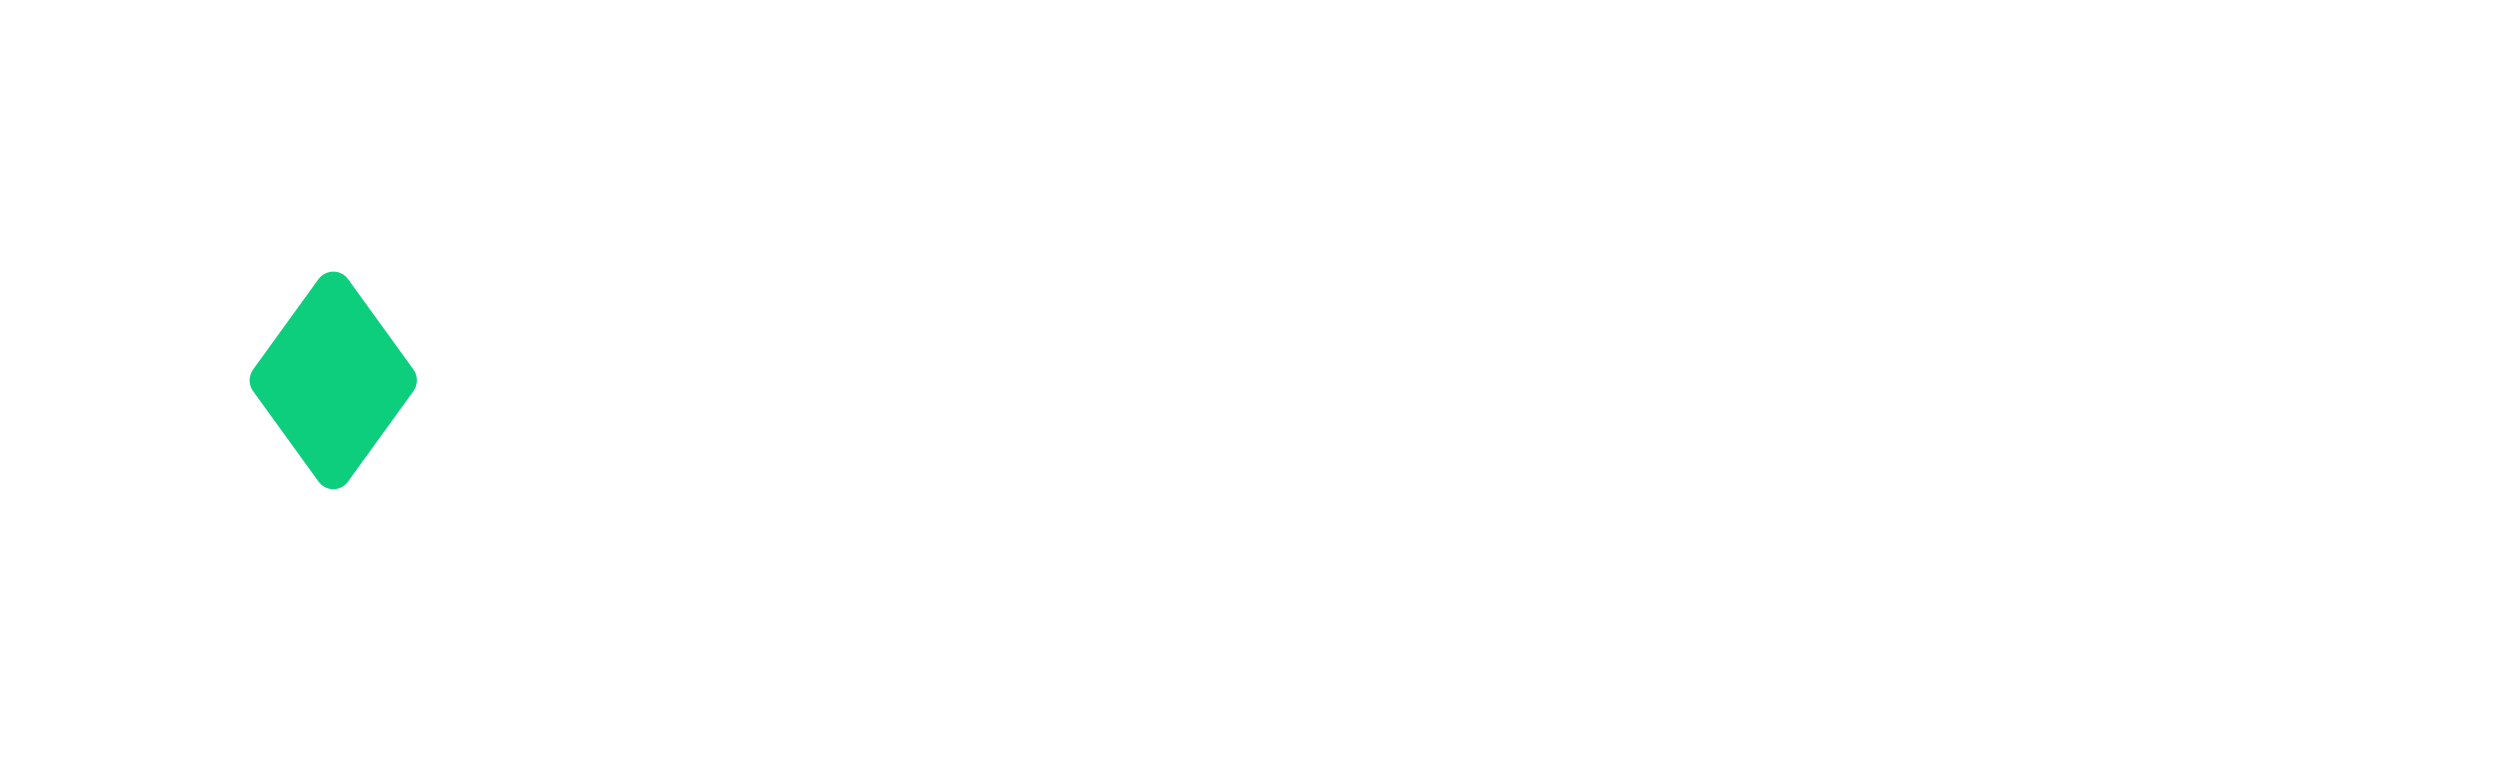
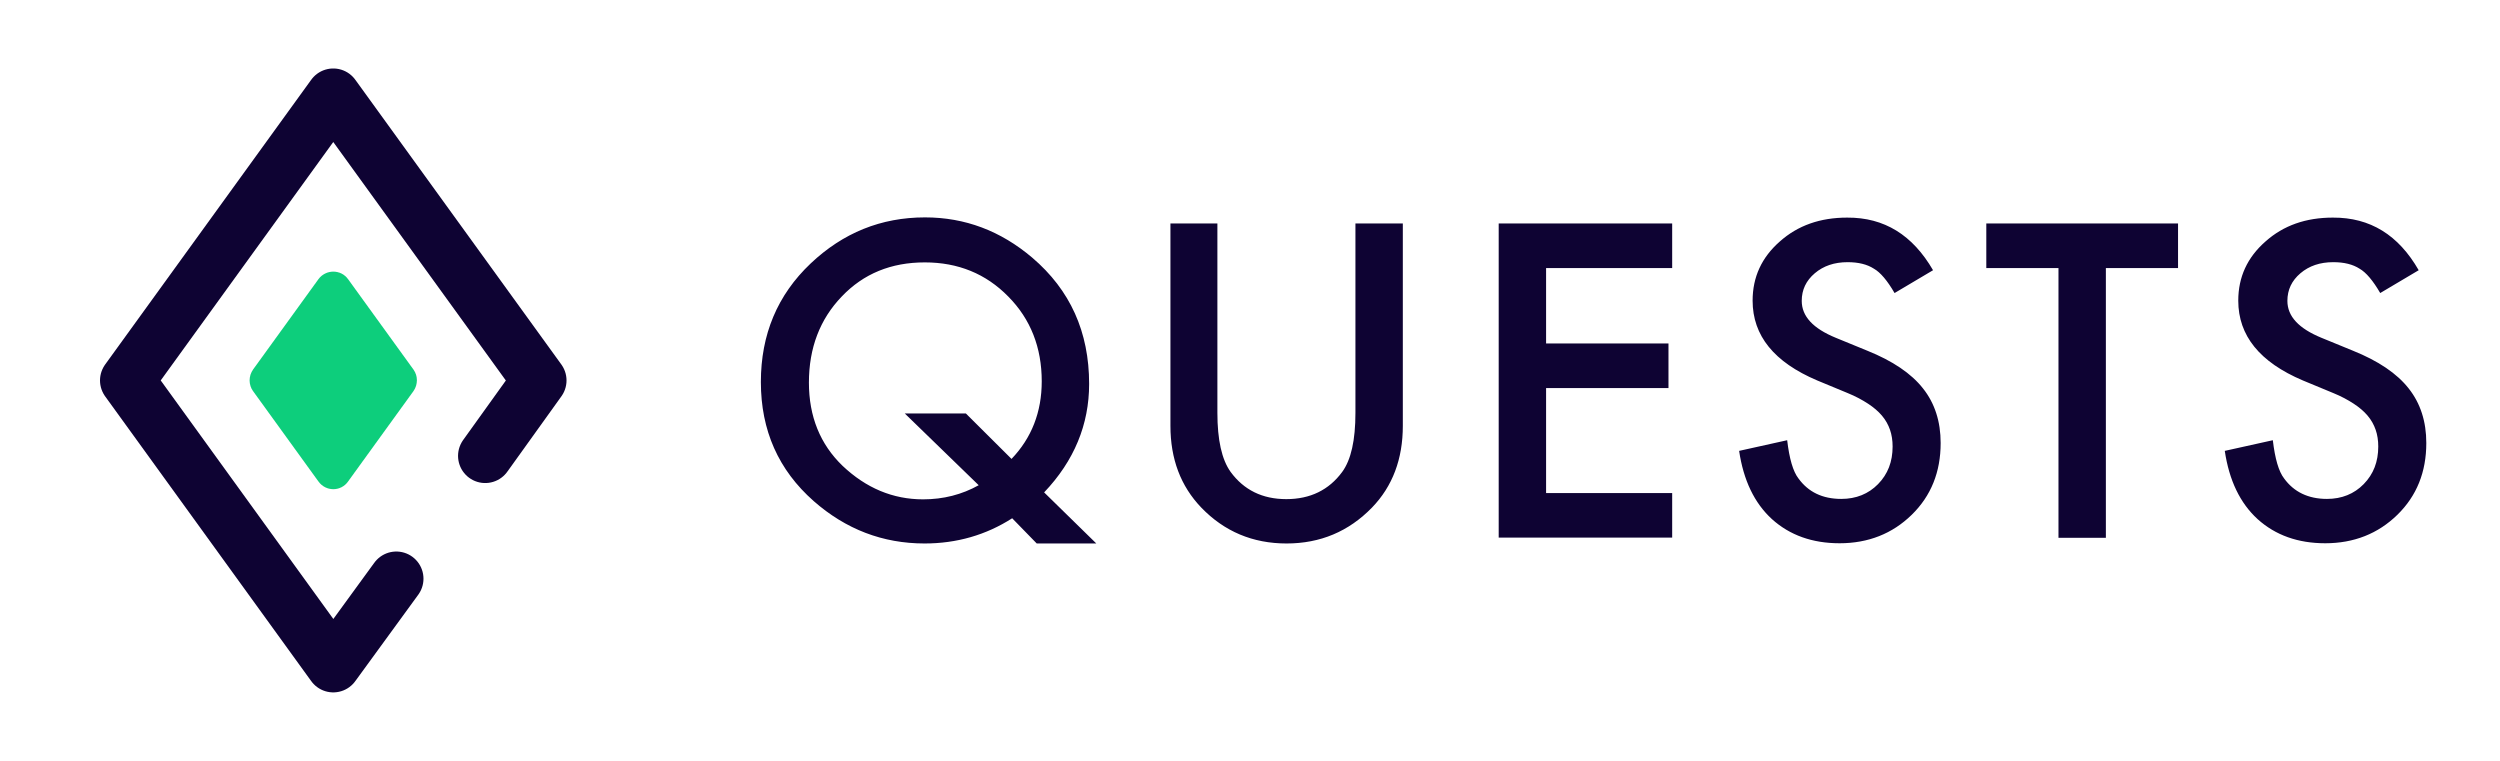
<svg xmlns="http://www.w3.org/2000/svg" id="e3mp5w2lhc2m1" viewBox="0 0 115 35" shape-rendering="geometricPrecision" text-rendering="geometricPrecision" class="svg-animated-logo">
  <defs>
    <filter id="e3mp5w2lhc2m3-filter" x="-400%" width="600%" y="-400%" height="600%">
      <feColorMatrix id="e3mp5w2lhc2m3-filter-hue-rotate-0" type="hueRotate" values="0" result="result" />
    </filter>
  </defs>
-   <path id="e3mp5w2lhc2m2" d="M50.43,25L47.69,25L46.56,23.84C45.36,24.61,44.01,25,42.53,25C40.61,25,38.91,24.35,37.43,23.05C35.81,21.62,35,19.8,35,17.57C35,15.39,35.76,13.57,37.29,12.12C38.78,10.71,40.53,10,42.55,10C44.39,10,46.03,10.62,47.48,11.85C49.23,13.34,50.1,15.27,50.1,17.66C50.1,19.53,49.41,21.2,48.03,22.65L50.43,25ZM44.43,19.02L46.53,21.11C47.45,20.15,47.92,18.96,47.92,17.54C47.92,15.99,47.41,14.68,46.38,13.64C45.35,12.59,44.07,12.07,42.54,12.07C40.99,12.07,39.72,12.59,38.72,13.64C37.72,14.68,37.21,16,37.21,17.6C37.21,19.16,37.73,20.44,38.76,21.43C39.84,22.45,41.07,22.97,42.46,22.97C43.4,22.97,44.25,22.75,45.02,22.32L41.62,19.02L44.43,19.02ZM56,10.28L56,18.99C56,20.23,56.2,21.14,56.61,21.71C57.22,22.54,58.07,22.96,59.17,22.96C60.27,22.96,61.13,22.54,61.74,21.71C62.15,21.15,62.35,20.25,62.35,18.99L62.35,10.28L64.53,10.28L64.53,19.59C64.53,21.11,64.06,22.37,63.11,23.35C62.04,24.45,60.73,25,59.18,25C57.63,25,56.32,24.45,55.26,23.35C54.31,22.36,53.84,21.11,53.84,19.59L53.84,10.28L56,10.28ZM76.92,12.33L71.12,12.33L71.12,15.8L76.75,15.8L76.75,17.85L71.12,17.85L71.12,22.68L76.92,22.68L76.92,24.73L68.94,24.73L68.94,10.28L76.92,10.28L76.92,12.33ZM88.92,12.43L87.15,13.48C86.82,12.91,86.5,12.53,86.2,12.36C85.89,12.16,85.49,12.06,84.99,12.06C84.38,12.06,83.88,12.23,83.48,12.57C83.08,12.91,82.88,13.33,82.88,13.84C82.88,14.55,83.4,15.11,84.45,15.54L85.89,16.13C87.06,16.6,87.92,17.18,88.46,17.87C89,18.55,89.27,19.39,89.27,20.38C89.27,21.71,88.83,22.81,87.94,23.68C87.05,24.55,85.94,24.99,84.62,24.99C83.37,24.99,82.33,24.62,81.51,23.88C80.7,23.14,80.2,22.09,80,20.74L82.21,20.25C82.31,21.1,82.48,21.69,82.73,22.01C83.18,22.63,83.83,22.95,84.7,22.95C85.38,22.95,85.95,22.72,86.39,22.27C86.84,21.81,87.06,21.24,87.06,20.54C87.06,20.26,87.02,20,86.94,19.77C86.86,19.54,86.74,19.32,86.57,19.12C86.4,18.92,86.19,18.74,85.93,18.57C85.67,18.4,85.36,18.23,84.99,18.08L83.59,17.5C81.61,16.66,80.62,15.44,80.62,13.83C80.62,12.74,81.04,11.84,81.87,11.11C82.7,10.37,83.73,10.01,84.97,10.01C86.68,10,87.98,10.81,88.92,12.43ZM96.87,12.33L96.87,24.74L94.69,24.74L94.69,12.33L91.37,12.33L91.37,10.28L100.19,10.28L100.19,12.33L96.87,12.33ZM111.26,12.43L109.49,13.48C109.16,12.91,108.84,12.53,108.54,12.36C108.23,12.16,107.83,12.06,107.33,12.06C106.72,12.06,106.22,12.23,105.82,12.57C105.42,12.91,105.22,13.33,105.22,13.84C105.22,14.55,105.74,15.11,106.79,15.54L108.23,16.13C109.4,16.6,110.26,17.18,110.8,17.87C111.34,18.55,111.61,19.39,111.61,20.38C111.61,21.71,111.17,22.81,110.28,23.68C109.39,24.55,108.28,24.99,106.96,24.99C105.71,24.99,104.67,24.62,103.85,23.88C103.04,23.14,102.54,22.09,102.34,20.74L104.55,20.25C104.65,21.1,104.82,21.69,105.07,22.01C105.52,22.63,106.18,22.95,107.04,22.95C107.72,22.95,108.29,22.72,108.73,22.27C109.18,21.81,109.4,21.24,109.4,20.54C109.4,20.26,109.36,20,109.28,19.77C109.2,19.54,109.08,19.32,108.91,19.12C108.74,18.92,108.53,18.74,108.27,18.57C108.01,18.4,107.7,18.23,107.33,18.08L105.93,17.5C103.95,16.66,102.96,15.44,102.96,13.83C102.96,12.74,103.38,11.84,104.21,11.11C105.04,10.37,106.07,10.01,107.31,10.01C109.03,10,110.33,10.81,111.26,12.43Z" fill="rgb(255,255,255)" stroke="none" stroke-width="1" />
+   <path id="e3mp5w2lhc2m2" d="M50.43,25L47.69,25L46.56,23.84C45.36,24.61,44.01,25,42.53,25C40.61,25,38.91,24.35,37.43,23.05C35.81,21.62,35,19.8,35,17.57C35,15.39,35.76,13.57,37.29,12.12C38.78,10.71,40.53,10,42.55,10C44.39,10,46.03,10.62,47.48,11.85C49.23,13.34,50.1,15.27,50.1,17.66C50.1,19.53,49.41,21.2,48.03,22.65L50.43,25ZM44.43,19.02L46.53,21.11C47.45,20.15,47.92,18.96,47.92,17.54C47.92,15.99,47.41,14.68,46.38,13.64C45.35,12.59,44.07,12.07,42.54,12.07C40.99,12.07,39.72,12.59,38.72,13.64C37.72,14.68,37.21,16,37.21,17.6C37.21,19.16,37.73,20.44,38.76,21.43C39.84,22.45,41.07,22.97,42.46,22.97C43.4,22.97,44.25,22.75,45.02,22.32L41.62,19.02L44.43,19.02ZM56,10.28L56,18.99C56,20.23,56.2,21.14,56.61,21.71C57.22,22.54,58.07,22.96,59.17,22.96C60.27,22.96,61.13,22.54,61.74,21.71C62.15,21.15,62.35,20.25,62.35,18.99L62.35,10.28L64.53,10.28L64.53,19.59C64.53,21.11,64.06,22.37,63.11,23.35C62.04,24.45,60.73,25,59.18,25C57.63,25,56.32,24.45,55.26,23.35C54.31,22.36,53.84,21.11,53.84,19.59L53.84,10.28L56,10.28ZM76.92,12.33L71.12,12.33L71.12,15.8L76.75,15.8L76.75,17.85L71.12,17.85L71.12,22.68L76.92,22.68L76.92,24.73L68.94,24.73L68.94,10.28L76.92,10.28L76.92,12.33ZM88.92,12.43L87.15,13.48C86.82,12.91,86.5,12.53,86.2,12.36C85.89,12.16,85.49,12.06,84.99,12.06C84.38,12.06,83.88,12.23,83.48,12.57C83.08,12.91,82.88,13.33,82.88,13.84C82.88,14.55,83.4,15.11,84.45,15.54L85.89,16.13C87.06,16.6,87.92,17.18,88.46,17.87C89,18.55,89.27,19.39,89.27,20.38C89.27,21.71,88.83,22.81,87.94,23.68C87.05,24.55,85.94,24.99,84.62,24.99C83.37,24.99,82.33,24.62,81.51,23.88C80.7,23.14,80.2,22.09,80,20.74L82.21,20.25C82.31,21.1,82.48,21.69,82.73,22.01C83.18,22.63,83.83,22.95,84.7,22.95C85.38,22.95,85.95,22.72,86.39,22.27C86.84,21.81,87.06,21.24,87.06,20.54C87.06,20.26,87.02,20,86.94,19.77C86.86,19.54,86.74,19.32,86.57,19.12C86.4,18.92,86.19,18.74,85.93,18.57C85.67,18.4,85.36,18.23,84.99,18.08L83.59,17.5C81.61,16.66,80.62,15.44,80.62,13.83C80.62,12.74,81.04,11.84,81.87,11.11C82.7,10.37,83.73,10.01,84.97,10.01C86.68,10,87.98,10.81,88.92,12.43ZM96.87,12.33L96.87,24.74L94.69,24.74L94.69,12.33L91.37,12.33L91.37,10.28L100.19,10.28L100.19,12.33L96.87,12.33ZM111.26,12.43L109.49,13.48C109.16,12.91,108.84,12.53,108.54,12.36C108.23,12.16,107.83,12.06,107.33,12.06C106.72,12.06,106.22,12.23,105.82,12.57C105.42,12.91,105.22,13.33,105.22,13.84C105.22,14.55,105.74,15.11,106.79,15.54L108.23,16.13C109.4,16.6,110.26,17.18,110.8,17.87C111.34,18.55,111.61,19.39,111.61,20.38C111.61,21.71,111.17,22.81,110.28,23.68C109.39,24.55,108.28,24.99,106.96,24.99C105.71,24.99,104.67,24.62,103.85,23.88C103.04,23.14,102.54,22.09,102.34,20.74L104.55,20.25C104.65,21.1,104.82,21.69,105.07,22.01C105.52,22.63,106.18,22.95,107.04,22.95C107.72,22.95,108.29,22.72,108.73,22.27C109.18,21.81,109.4,21.24,109.4,20.54C109.4,20.26,109.36,20,109.28,19.77C109.2,19.54,109.08,19.32,108.91,19.12C108.74,18.92,108.53,18.74,108.27,18.57C108.01,18.4,107.7,18.23,107.33,18.08L105.93,17.5C103.95,16.66,102.96,15.44,102.96,13.83C102.96,12.74,103.38,11.84,104.21,11.11C105.04,10.37,106.07,10.01,107.31,10.01C109.03,10,110.33,10.81,111.26,12.43Z" fill="#0E0333" stroke="none" stroke-width="1" />
  <path id="e3mp5w2lhc2m3" d="M14.65,22.15L11.64,17.99C11.43,17.7,11.43,17.3,11.64,17L14.65,12.84C14.99,12.38,15.68,12.38,16.01,12.84L19.02,17C19.23,17.29,19.23,17.69,19.02,17.99L16.01,22.15C15.68,22.62,14.99,22.62,14.65,22.15Z" filter="url(#e3mp5w2lhc2m3-filter)" fill="rgb(15,206,124)" stroke="none" stroke-width="0" stroke-linecap="square" stroke-linejoin="round" stroke-dashoffset="25.83" />
-   <polyline id="e3mp5w2lhc2m4" points="22.32,20.97 24.81,17.5 15.33,4.4 5.85,17.5 15.33,30.6 18.23,26.62" fill="none" stroke="rgb(255,255,255)" stroke-width="2.5" stroke-linecap="round" stroke-linejoin="round" stroke-miterlimit="10" />
+   <polyline id="e3mp5w2lhc2m4" points="22.32,20.97 24.81,17.5 15.33,4.4 5.85,17.5 15.33,30.6 18.23,26.62" fill="none" stroke="#0E0333" stroke-width="2.5" stroke-linecap="round" stroke-linejoin="round" stroke-miterlimit="10" />
</svg>
